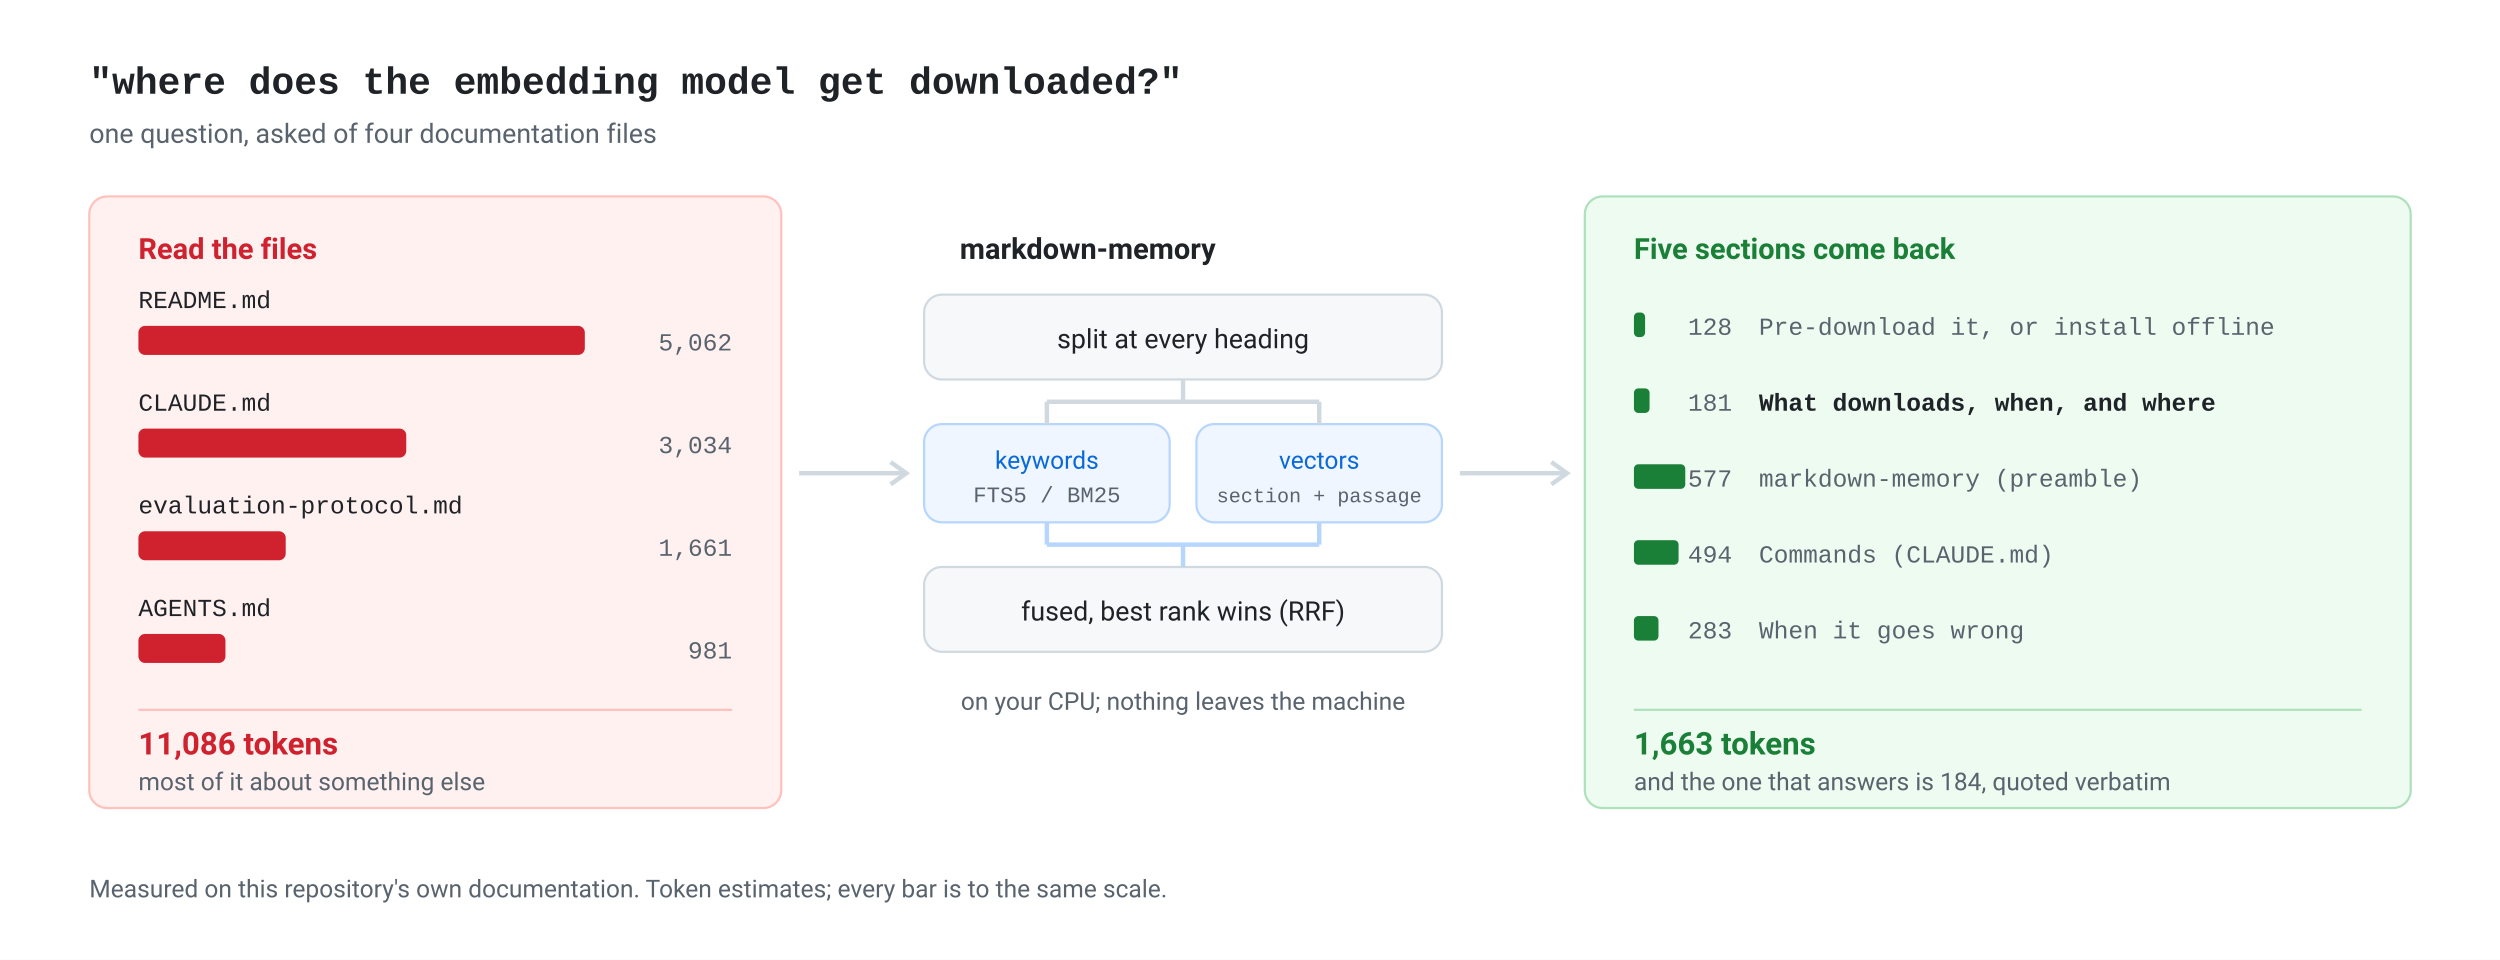
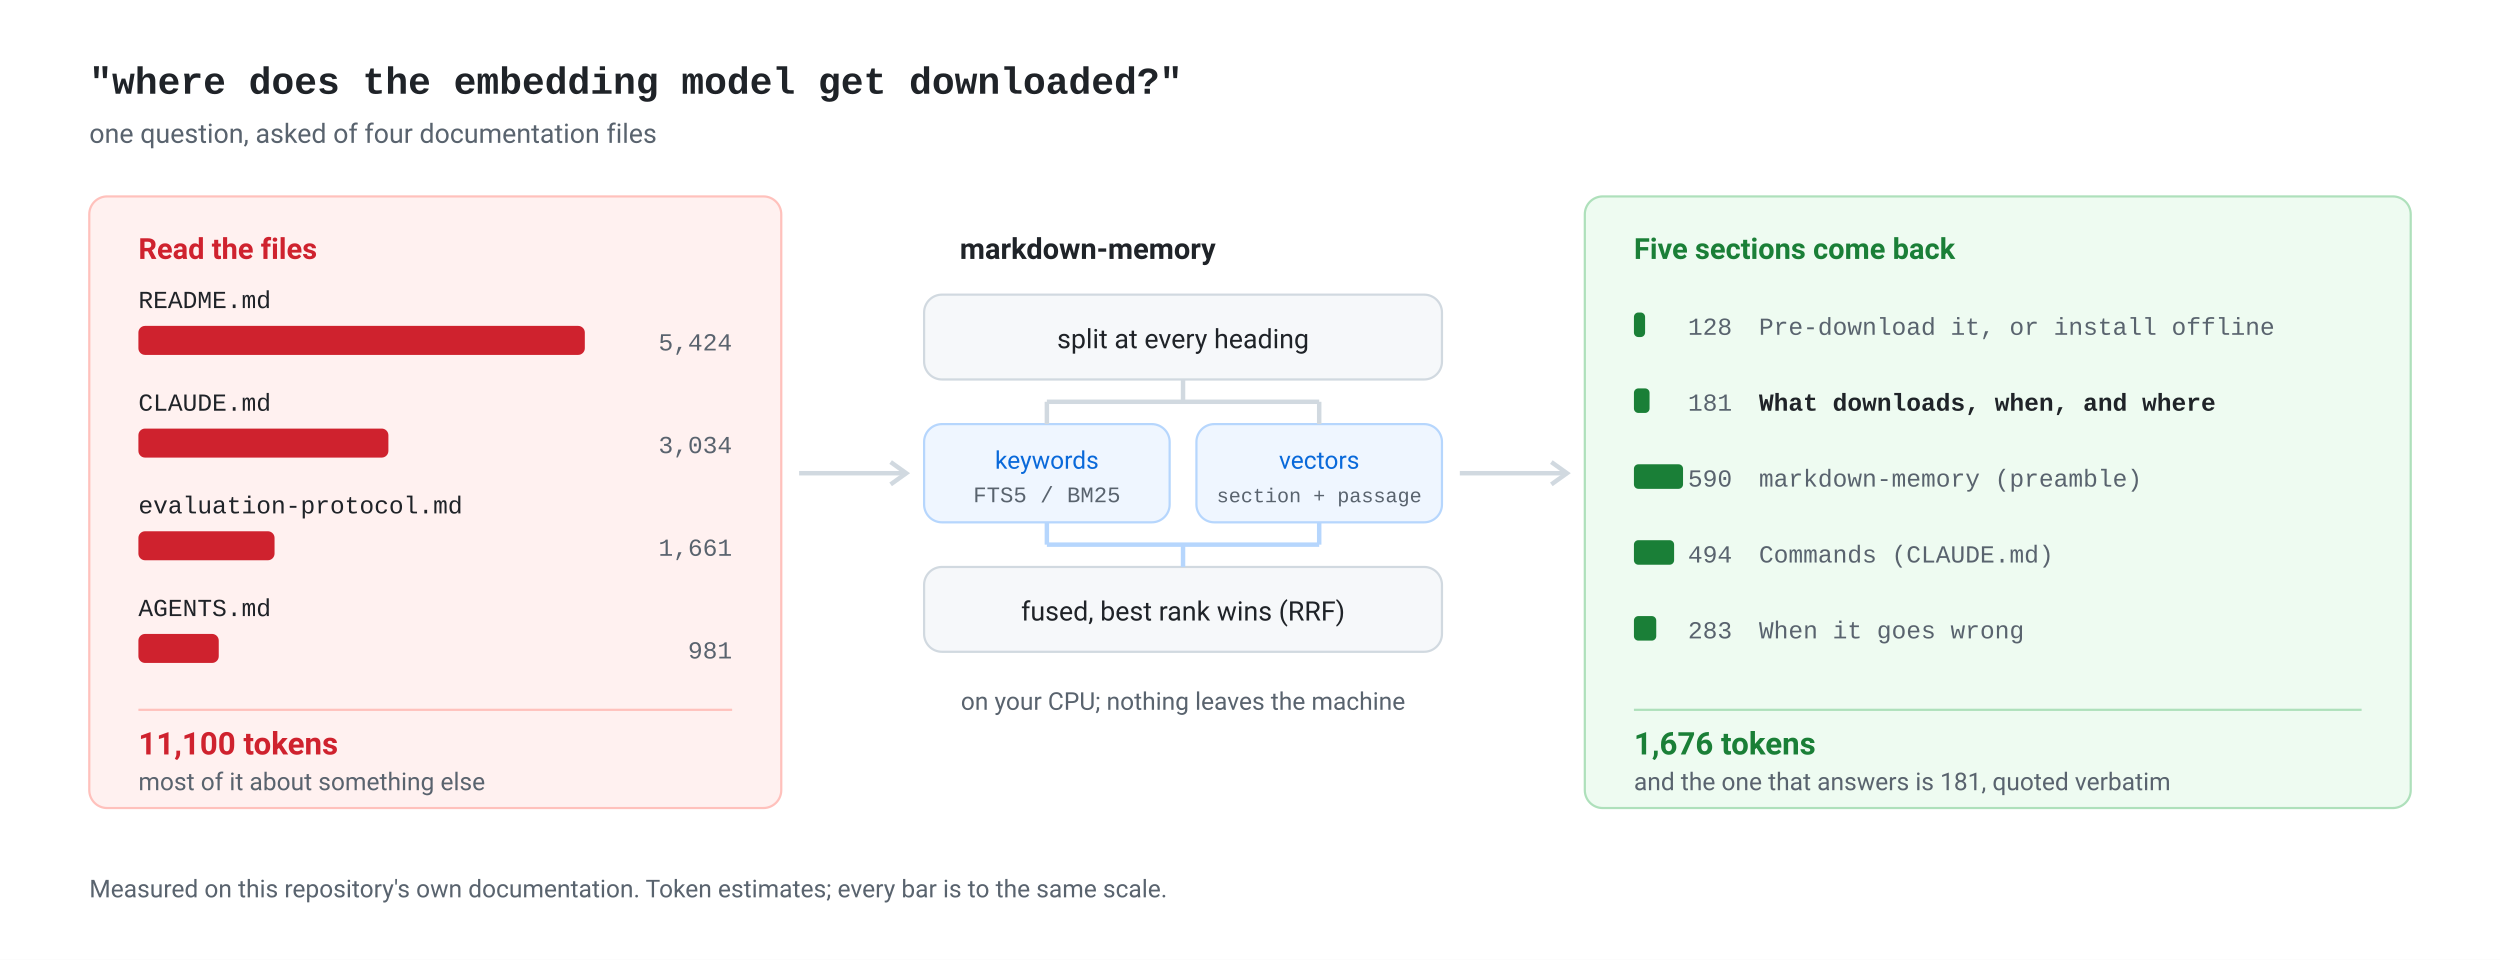
- <svg xmlns="http://www.w3.org/2000/svg" viewBox="0 0 1120 430" width="1120" height="430" role="img" aria-label="One question: reading four whole files costs 11,086 tokens; markdown-memory returns five sections totalling 1,663, and the one that answers is 181 tokens.">
+ <svg xmlns="http://www.w3.org/2000/svg" viewBox="0 0 1120 430" width="1120" height="430" role="img" aria-label="One question: reading four whole files costs 11,100 tokens; markdown-memory returns five sections totalling 1,676, and the one that answers is 181 tokens.">
  <rect width="1120" height="430" fill="#ffffff" />
  <text x="40" y="42" font-family="ui-monospace,SFMono-Regular,Menlo,Consolas,'Liberation Mono',monospace" font-size="17" font-weight="600" fill="#1f2328" text-anchor="start">"where does the embedding model get downloaded?"</text>
  <text x="40" y="64" font-family="ui-sans-serif,-apple-system,BlinkMacSystemFont,'Segoe UI',Roboto,'Helvetica Neue',Arial,sans-serif" font-size="12" font-weight="400" fill="#59636e" text-anchor="start">one question, asked of four documentation files</text>
  <rect x="40" y="88" width="310" height="274" rx="8" fill="#fff1f0" stroke="#ffc1bc" stroke-width="1" />
  <text x="62" y="116" font-family="ui-sans-serif,-apple-system,BlinkMacSystemFont,'Segoe UI',Roboto,'Helvetica Neue',Arial,sans-serif" font-size="13" font-weight="600" fill="#cf222e" text-anchor="start">Read the files</text>
  <text x="62" y="138" font-family="ui-monospace,SFMono-Regular,Menlo,Consolas,'Liberation Mono',monospace" font-size="11" font-weight="400" fill="#1f2328" text-anchor="start">README.md</text>
  <rect x="62" y="146" width="200" height="13" rx="3" fill="#cf222e" stroke="none" stroke-width="1" />
-   <text x="328" y="157" font-family="ui-monospace,SFMono-Regular,Menlo,Consolas,'Liberation Mono',monospace" font-size="11" font-weight="400" fill="#59636e" text-anchor="end">5,062</text>
+   <text x="328" y="157" font-family="ui-monospace,SFMono-Regular,Menlo,Consolas,'Liberation Mono',monospace" font-size="11" font-weight="400" fill="#59636e" text-anchor="end">5,424</text>
  <text x="62" y="184" font-family="ui-monospace,SFMono-Regular,Menlo,Consolas,'Liberation Mono',monospace" font-size="11" font-weight="400" fill="#1f2328" text-anchor="start">CLAUDE.md</text>
-   <rect x="62" y="192" width="120" height="13" rx="3" fill="#cf222e" stroke="none" stroke-width="1" />
+   <rect x="62" y="192" width="112" height="13" rx="3" fill="#cf222e" stroke="none" stroke-width="1" />
  <text x="328" y="203" font-family="ui-monospace,SFMono-Regular,Menlo,Consolas,'Liberation Mono',monospace" font-size="11" font-weight="400" fill="#59636e" text-anchor="end">3,034</text>
  <text x="62" y="230" font-family="ui-monospace,SFMono-Regular,Menlo,Consolas,'Liberation Mono',monospace" font-size="11" font-weight="400" fill="#1f2328" text-anchor="start">evaluation-protocol.md</text>
-   <rect x="62" y="238" width="66" height="13" rx="3" fill="#cf222e" stroke="none" stroke-width="1" />
+   <rect x="62" y="238" width="61" height="13" rx="3" fill="#cf222e" stroke="none" stroke-width="1" />
  <text x="328" y="249" font-family="ui-monospace,SFMono-Regular,Menlo,Consolas,'Liberation Mono',monospace" font-size="11" font-weight="400" fill="#59636e" text-anchor="end">1,661</text>
  <text x="62" y="276" font-family="ui-monospace,SFMono-Regular,Menlo,Consolas,'Liberation Mono',monospace" font-size="11" font-weight="400" fill="#1f2328" text-anchor="start">AGENTS.md</text>
-   <rect x="62" y="284" width="39" height="13" rx="3" fill="#cf222e" stroke="none" stroke-width="1" />
+   <rect x="62" y="284" width="36" height="13" rx="3" fill="#cf222e" stroke="none" stroke-width="1" />
  <text x="328" y="295" font-family="ui-monospace,SFMono-Regular,Menlo,Consolas,'Liberation Mono',monospace" font-size="11" font-weight="400" fill="#59636e" text-anchor="end">981</text>
  <path d="M62 318 L328 318" stroke="#ffc1bc" stroke-width="1" />
-   <text x="62" y="338" font-family="ui-sans-serif,-apple-system,BlinkMacSystemFont,'Segoe UI',Roboto,'Helvetica Neue',Arial,sans-serif" font-size="14" font-weight="600" fill="#cf222e" text-anchor="start">11,086 tokens</text>
+   <text x="62" y="338" font-family="ui-sans-serif,-apple-system,BlinkMacSystemFont,'Segoe UI',Roboto,'Helvetica Neue',Arial,sans-serif" font-size="14" font-weight="600" fill="#cf222e" text-anchor="start">11,100 tokens</text>
  <text x="62" y="354" font-family="ui-sans-serif,-apple-system,BlinkMacSystemFont,'Segoe UI',Roboto,'Helvetica Neue',Arial,sans-serif" font-size="11" font-weight="400" fill="#59636e" text-anchor="start">most of it about something else</text>
  <text x="430" y="116" font-family="ui-sans-serif,-apple-system,BlinkMacSystemFont,'Segoe UI',Roboto,'Helvetica Neue',Arial,sans-serif" font-size="13" font-weight="600" fill="#1f2328" text-anchor="start">markdown-memory</text>
  <rect x="414" y="132" width="232" height="38" rx="8" fill="#f6f8fa" stroke="#d1d9e0" stroke-width="1" />
  <text x="530" y="156" font-family="ui-sans-serif,-apple-system,BlinkMacSystemFont,'Segoe UI',Roboto,'Helvetica Neue',Arial,sans-serif" font-size="12" font-weight="400" fill="#1f2328" text-anchor="middle">split at every heading</text>
  <rect x="414" y="190" width="110" height="44" rx="8" fill="#eff6ff" stroke="#b6d6fd" stroke-width="1" />
  <text x="469" y="210" font-family="ui-sans-serif,-apple-system,BlinkMacSystemFont,'Segoe UI',Roboto,'Helvetica Neue',Arial,sans-serif" font-size="11" font-weight="400" fill="#0969da" text-anchor="middle">keywords</text>
  <text x="469" y="225" font-family="ui-monospace,SFMono-Regular,Menlo,Consolas,'Liberation Mono',monospace" font-size="10" font-weight="400" fill="#59636e" text-anchor="middle">FTS5 / BM25</text>
  <rect x="536" y="190" width="110" height="44" rx="8" fill="#eff6ff" stroke="#b6d6fd" stroke-width="1" />
  <text x="591" y="210" font-family="ui-sans-serif,-apple-system,BlinkMacSystemFont,'Segoe UI',Roboto,'Helvetica Neue',Arial,sans-serif" font-size="11" font-weight="400" fill="#0969da" text-anchor="middle">vectors</text>
  <text x="591" y="225" font-family="ui-monospace,SFMono-Regular,Menlo,Consolas,'Liberation Mono',monospace" font-size="9" font-weight="400" fill="#59636e" text-anchor="middle">section + passage</text>
  <rect x="414" y="254" width="232" height="38" rx="8" fill="#f6f8fa" stroke="#d1d9e0" stroke-width="1" />
  <text x="530" y="278" font-family="ui-sans-serif,-apple-system,BlinkMacSystemFont,'Segoe UI',Roboto,'Helvetica Neue',Arial,sans-serif" font-size="12" font-weight="400" fill="#1f2328" text-anchor="middle">fused, best rank wins (RRF)</text>
  <path d="M530 170 L530 180 M469 180 L591 180 M469 180 L469 190 M591 180 L591 190" stroke="#d1d9e0" stroke-width="2" fill="none" />
  <path d="M469 234 L469 244 M591 234 L591 244 M469 244 L591 244 M530 244 L530 254" stroke="#b6d6fd" stroke-width="2" fill="none" />
  <text x="530" y="318" font-family="ui-sans-serif,-apple-system,BlinkMacSystemFont,'Segoe UI',Roboto,'Helvetica Neue',Arial,sans-serif" font-size="11" font-weight="400" fill="#59636e" text-anchor="middle">on your CPU; nothing leaves the machine</text>
  <path d="M358 212 L406 212" stroke="#d1d9e0" stroke-width="2" fill="none" />
  <path d="M399 207 L406 212 L399 217" fill="none" stroke="#d1d9e0" stroke-width="2" />
  <path d="M654 212 L702 212" stroke="#d1d9e0" stroke-width="2" fill="none" />
  <path d="M695 207 L702 212 L695 217" fill="none" stroke="#d1d9e0" stroke-width="2" />
  <rect x="710" y="88" width="370" height="274" rx="8" fill="#eefbf1" stroke="#aee0bb" stroke-width="1" />
  <text x="732" y="116" font-family="ui-sans-serif,-apple-system,BlinkMacSystemFont,'Segoe UI',Roboto,'Helvetica Neue',Arial,sans-serif" font-size="13" font-weight="600" fill="#1a7f37" text-anchor="start">Five sections come back</text>
  <rect x="732" y="140" width="5" height="11" rx="2" fill="#1a7f37" stroke="none" stroke-width="1" />
  <text x="776" y="150" font-family="ui-monospace,SFMono-Regular,Menlo,Consolas,'Liberation Mono',monospace" font-size="11" font-weight="400" fill="#59636e" text-anchor="end">128</text>
  <text x="788" y="150" font-family="ui-monospace,SFMono-Regular,Menlo,Consolas,'Liberation Mono',monospace" font-size="11" font-weight="400" fill="#59636e" text-anchor="start">Pre-download it, or install offline</text>
  <rect x="732" y="174" width="7" height="11" rx="2" fill="#1a7f37" stroke="none" stroke-width="1" />
  <text x="776" y="184" font-family="ui-monospace,SFMono-Regular,Menlo,Consolas,'Liberation Mono',monospace" font-size="11" font-weight="400" fill="#59636e" text-anchor="end">181</text>
  <text x="788" y="184" font-family="ui-monospace,SFMono-Regular,Menlo,Consolas,'Liberation Mono',monospace" font-size="11" font-weight="600" fill="#1f2328" text-anchor="start">What downloads, when, and where</text>
-   <rect x="732" y="208" width="23" height="11" rx="2" fill="#1a7f37" stroke="none" stroke-width="1" />
-   <text x="776" y="218" font-family="ui-monospace,SFMono-Regular,Menlo,Consolas,'Liberation Mono',monospace" font-size="11" font-weight="400" fill="#59636e" text-anchor="end">577</text>
+   <rect x="732" y="208" width="22" height="11" rx="2" fill="#1a7f37" stroke="none" stroke-width="1" />
+   <text x="776" y="218" font-family="ui-monospace,SFMono-Regular,Menlo,Consolas,'Liberation Mono',monospace" font-size="11" font-weight="400" fill="#59636e" text-anchor="end">590</text>
  <text x="788" y="218" font-family="ui-monospace,SFMono-Regular,Menlo,Consolas,'Liberation Mono',monospace" font-size="11" font-weight="400" fill="#59636e" text-anchor="start">markdown-memory  (preamble)</text>
-   <rect x="732" y="242" width="20" height="11" rx="2" fill="#1a7f37" stroke="none" stroke-width="1" />
+   <rect x="732" y="242" width="18" height="11" rx="2" fill="#1a7f37" stroke="none" stroke-width="1" />
  <text x="776" y="252" font-family="ui-monospace,SFMono-Regular,Menlo,Consolas,'Liberation Mono',monospace" font-size="11" font-weight="400" fill="#59636e" text-anchor="end">494</text>
  <text x="788" y="252" font-family="ui-monospace,SFMono-Regular,Menlo,Consolas,'Liberation Mono',monospace" font-size="11" font-weight="400" fill="#59636e" text-anchor="start">Commands  (CLAUDE.md)</text>
-   <rect x="732" y="276" width="11" height="11" rx="2" fill="#1a7f37" stroke="none" stroke-width="1" />
+   <rect x="732" y="276" width="10" height="11" rx="2" fill="#1a7f37" stroke="none" stroke-width="1" />
  <text x="776" y="286" font-family="ui-monospace,SFMono-Regular,Menlo,Consolas,'Liberation Mono',monospace" font-size="11" font-weight="400" fill="#59636e" text-anchor="end">283</text>
  <text x="788" y="286" font-family="ui-monospace,SFMono-Regular,Menlo,Consolas,'Liberation Mono',monospace" font-size="11" font-weight="400" fill="#59636e" text-anchor="start">When it goes wrong</text>
  <path d="M732 318 L1058 318" stroke="#aee0bb" stroke-width="1" />
-   <text x="732" y="338" font-family="ui-sans-serif,-apple-system,BlinkMacSystemFont,'Segoe UI',Roboto,'Helvetica Neue',Arial,sans-serif" font-size="14" font-weight="600" fill="#1a7f37" text-anchor="start">1,663 tokens</text>
-   <text x="732" y="354" font-family="ui-sans-serif,-apple-system,BlinkMacSystemFont,'Segoe UI',Roboto,'Helvetica Neue',Arial,sans-serif" font-size="11" font-weight="400" fill="#59636e" text-anchor="start">and the one that answers is 184, quoted verbatim</text>
+   <text x="732" y="338" font-family="ui-sans-serif,-apple-system,BlinkMacSystemFont,'Segoe UI',Roboto,'Helvetica Neue',Arial,sans-serif" font-size="14" font-weight="600" fill="#1a7f37" text-anchor="start">1,676 tokens</text>
+   <text x="732" y="354" font-family="ui-sans-serif,-apple-system,BlinkMacSystemFont,'Segoe UI',Roboto,'Helvetica Neue',Arial,sans-serif" font-size="11" font-weight="400" fill="#59636e" text-anchor="start">and the one that answers is 181, quoted verbatim</text>
  <text x="40" y="402" font-family="ui-sans-serif,-apple-system,BlinkMacSystemFont,'Segoe UI',Roboto,'Helvetica Neue',Arial,sans-serif" font-size="11" font-weight="400" fill="#59636e" text-anchor="start">Measured on this repository's own documentation. Token estimates; every bar is to the same scale.</text>
</svg>
